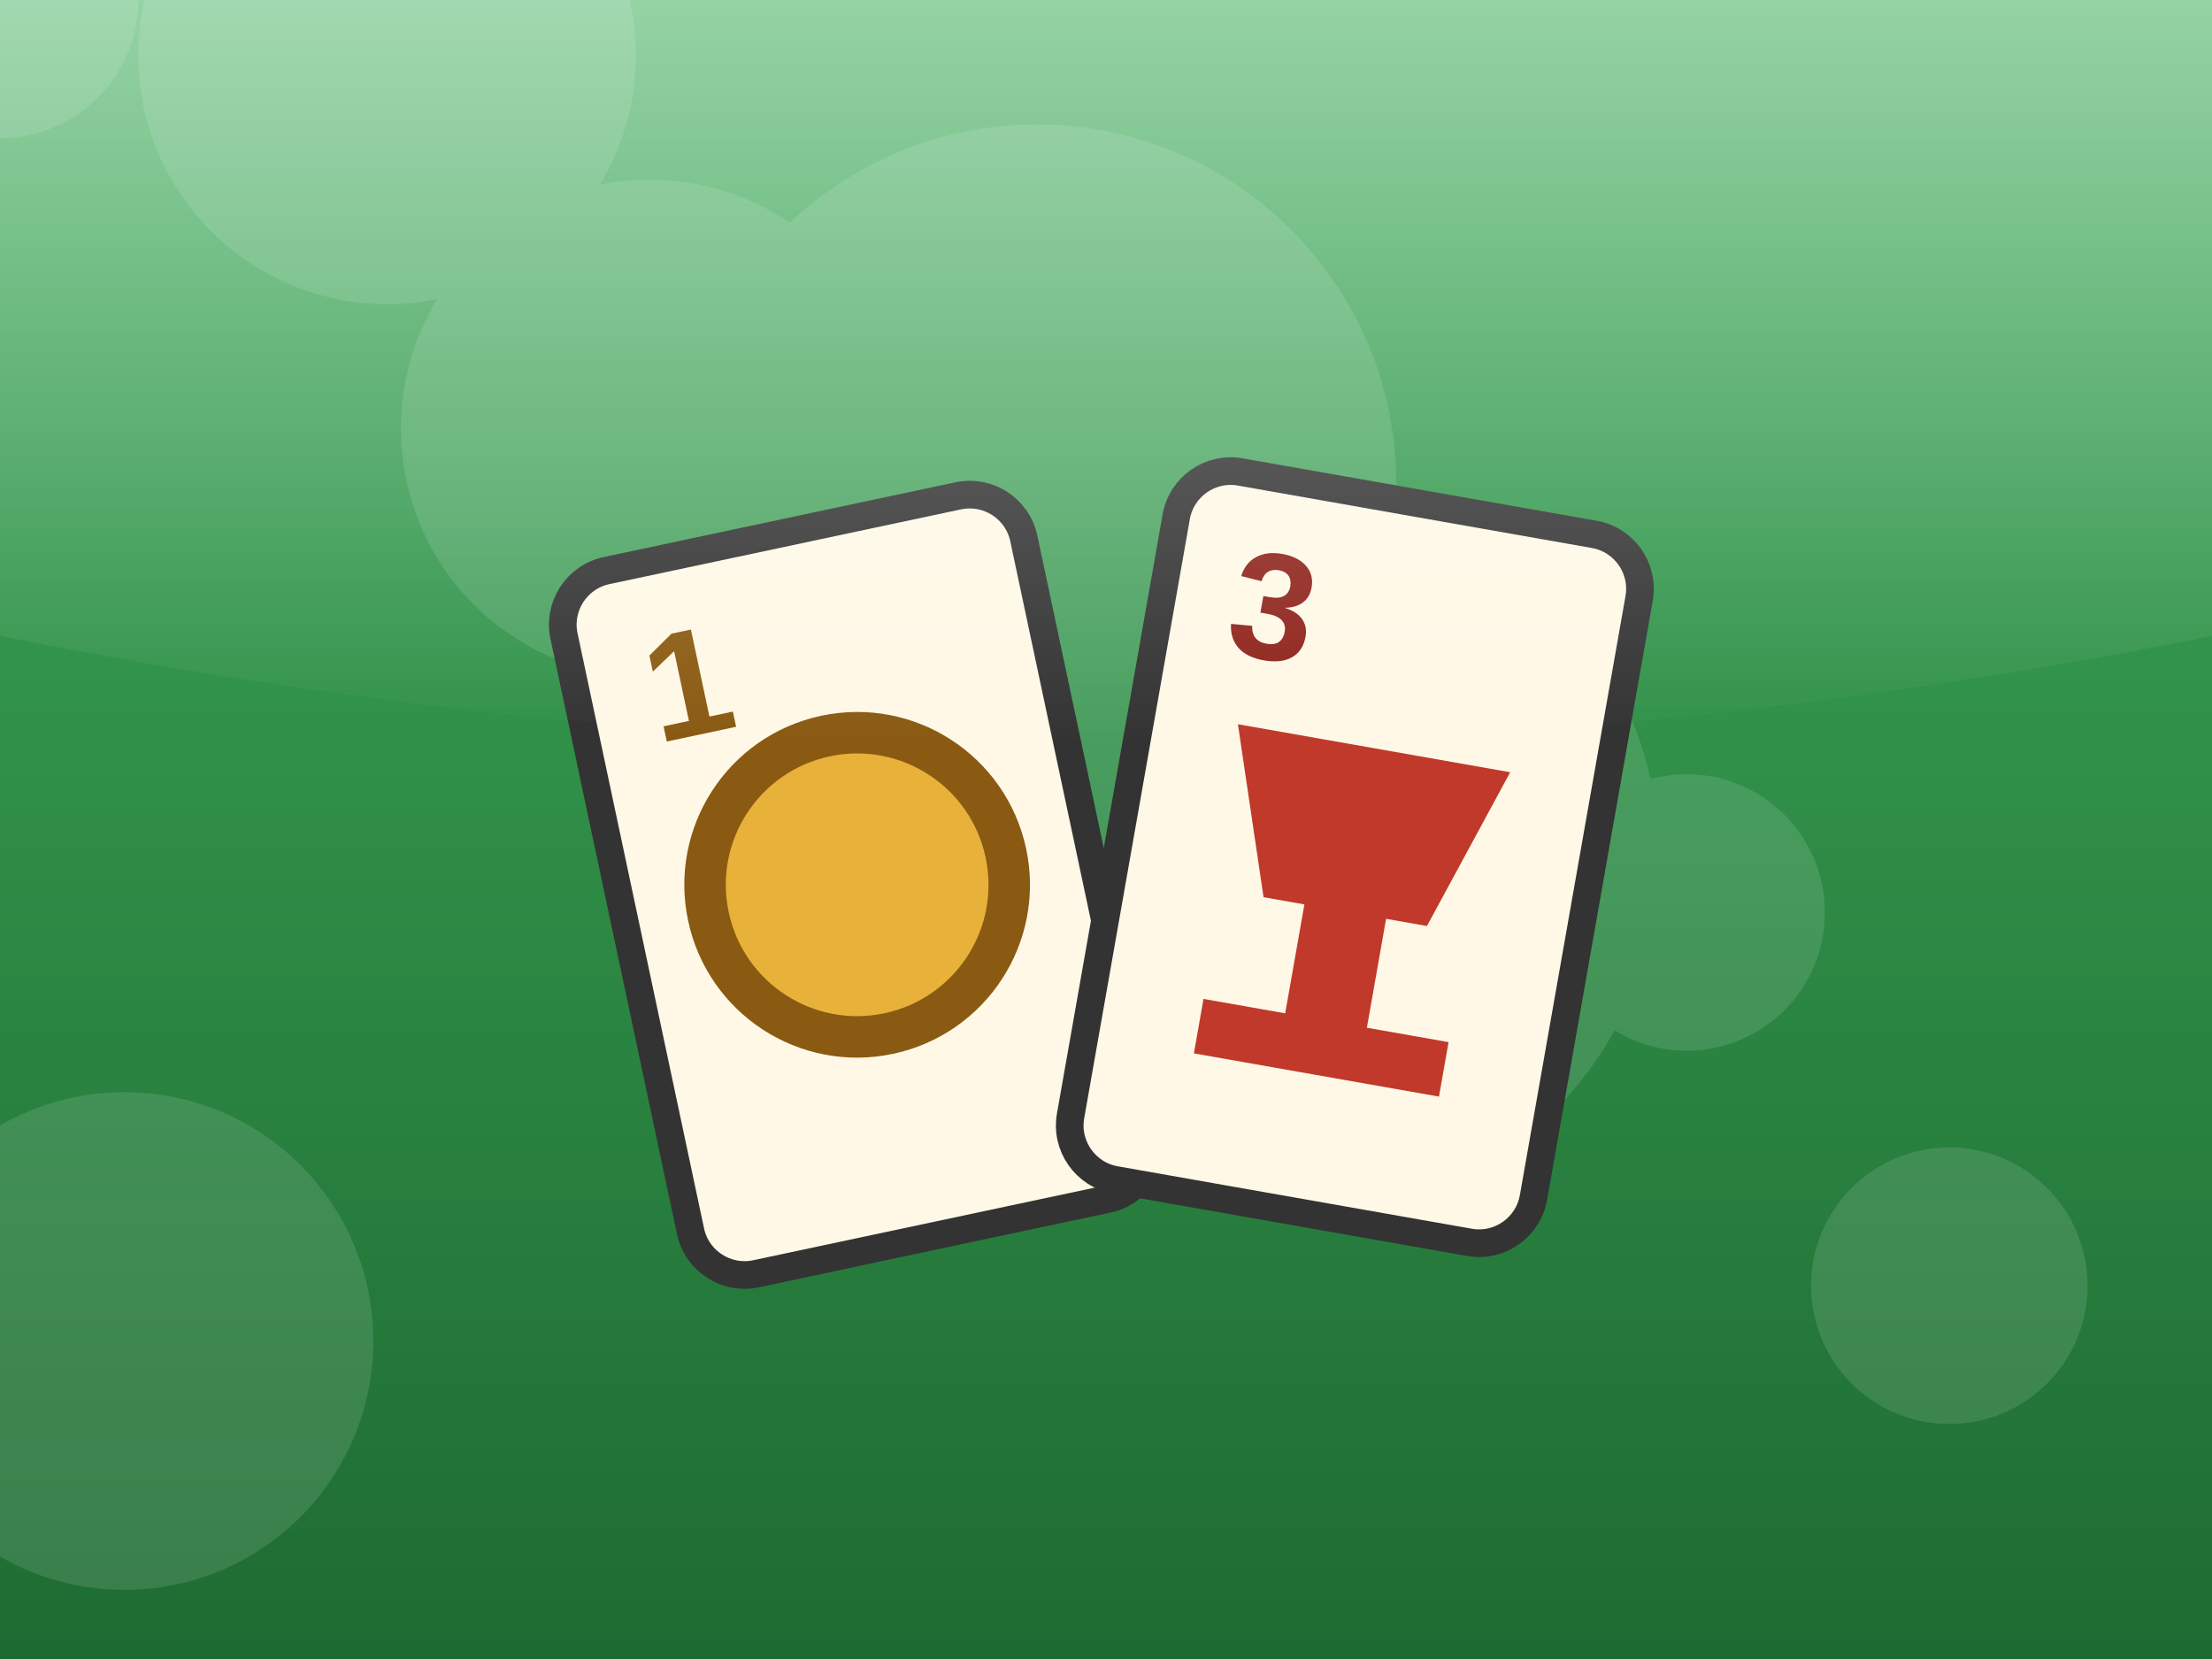
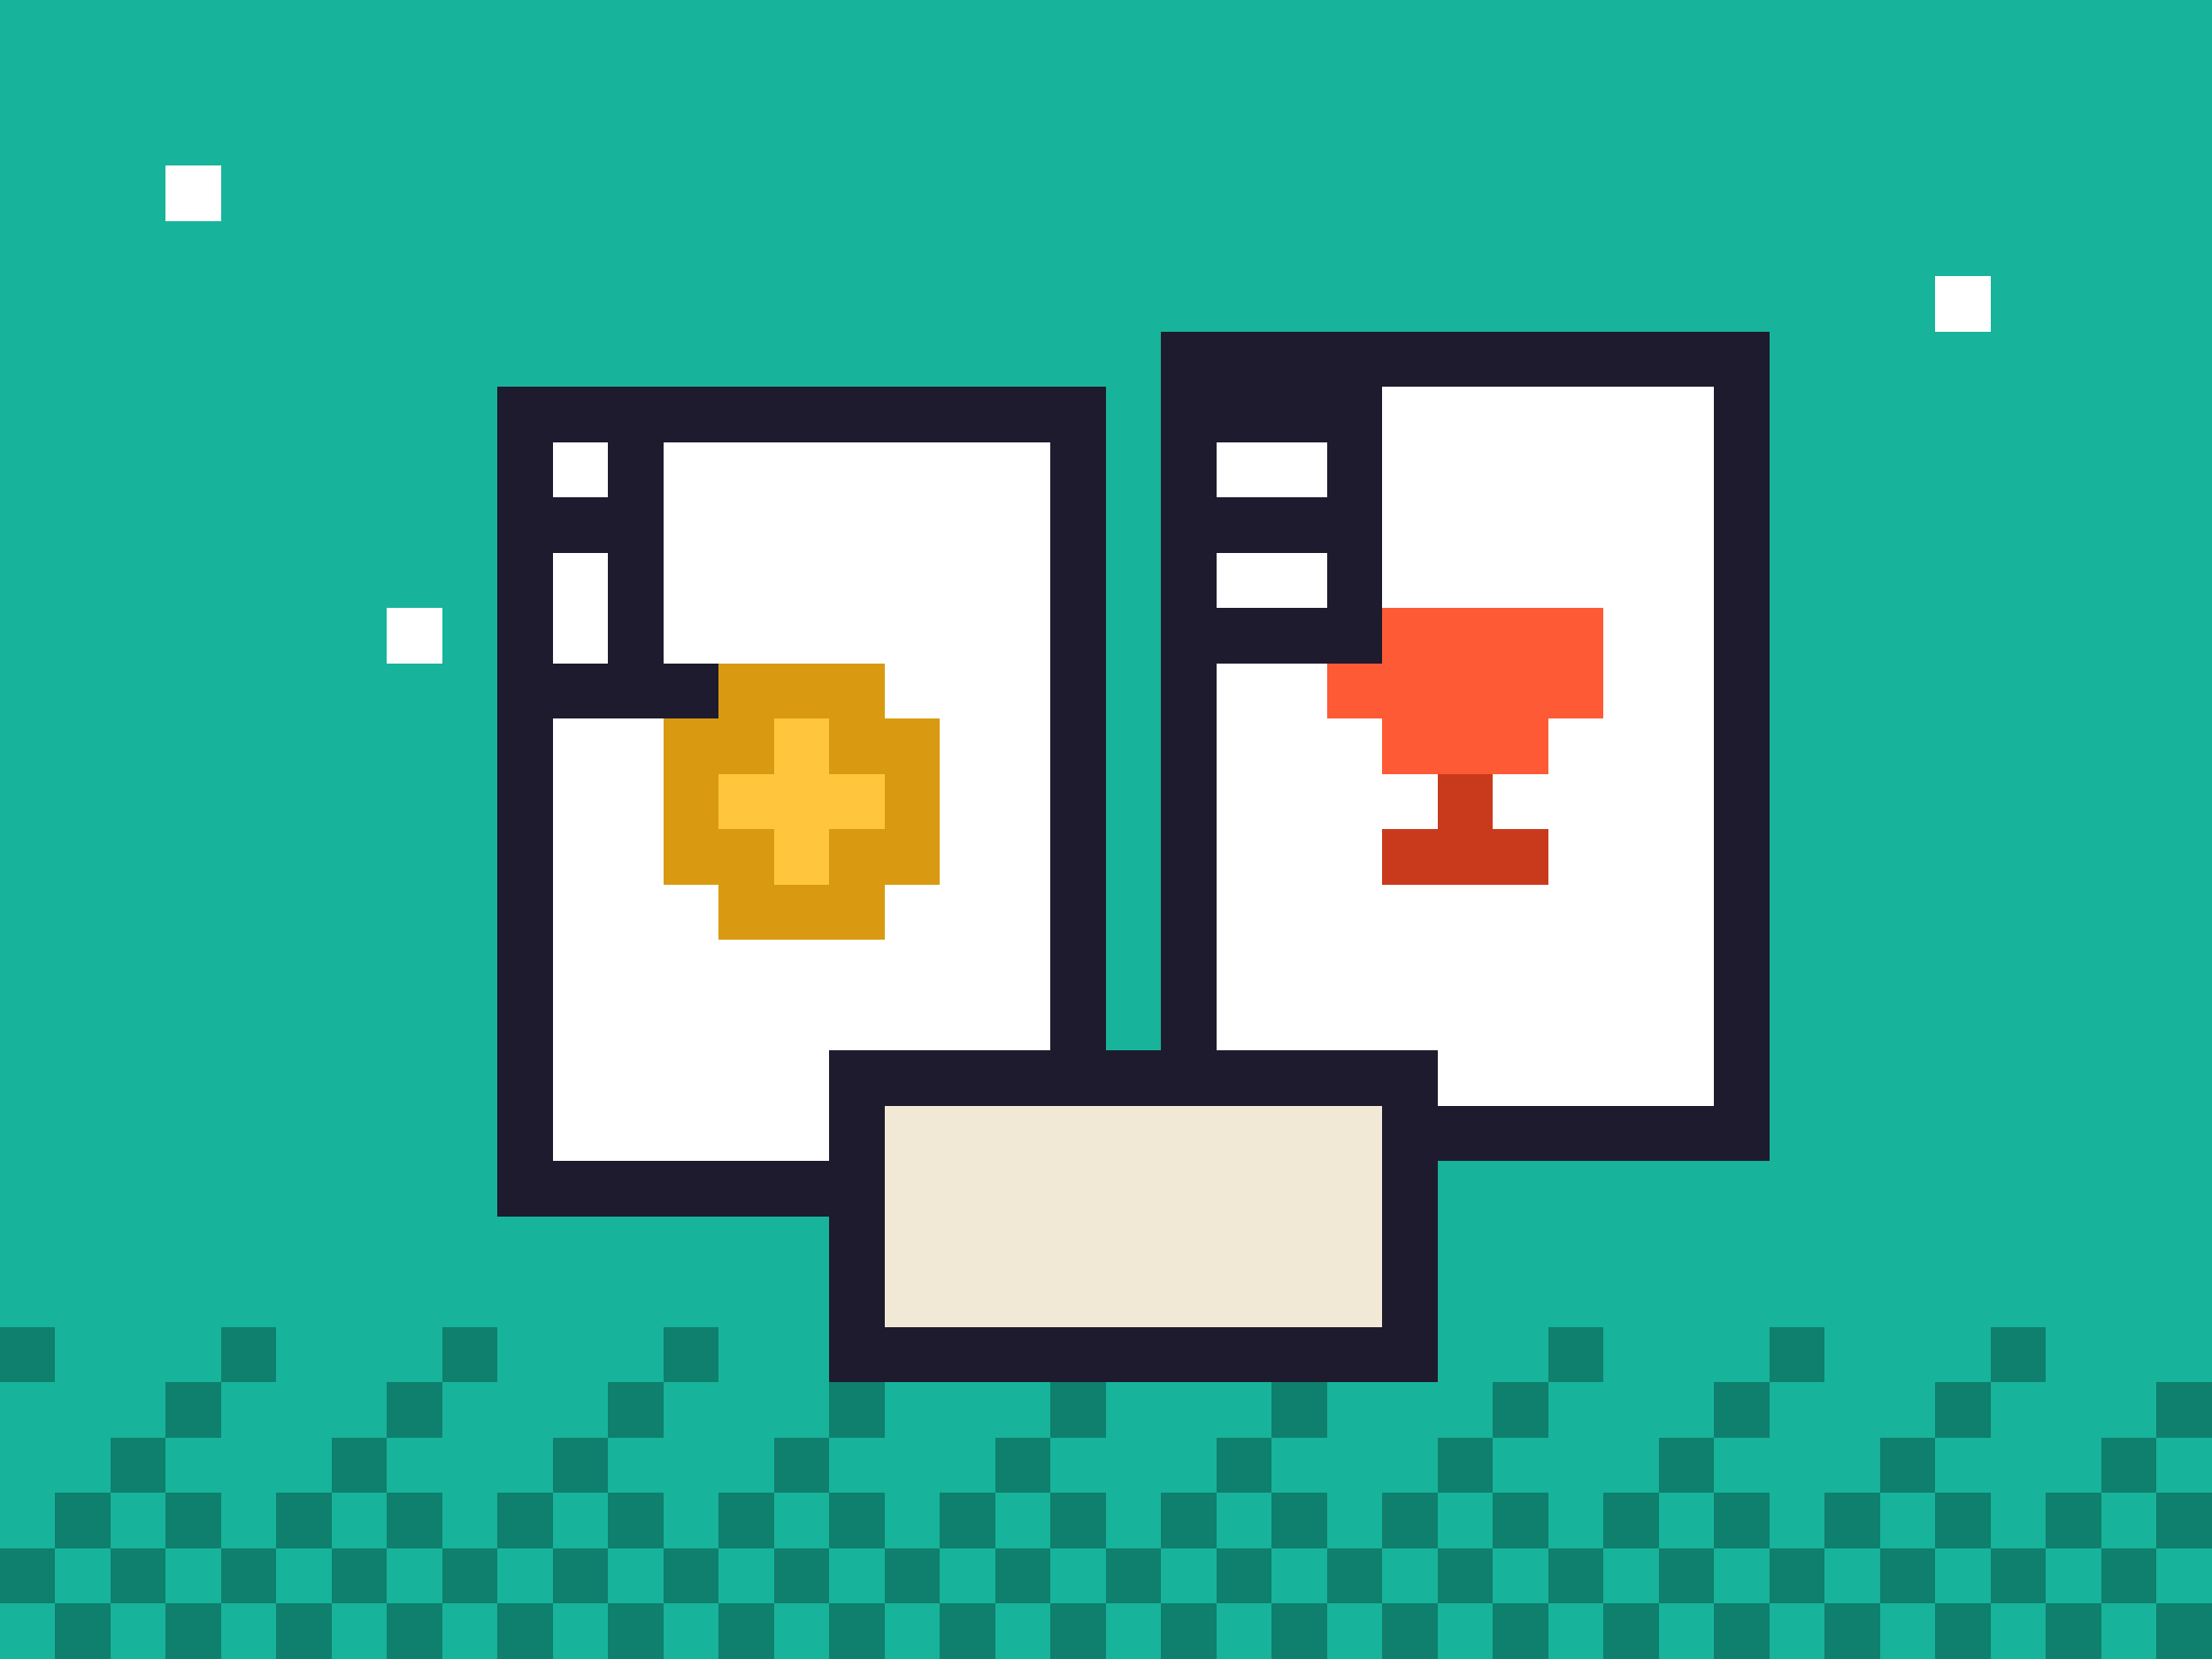
- <svg xmlns="http://www.w3.org/2000/svg" viewBox="0 0 160 120" width="160" height="120">
-   <defs>
-     <linearGradient id="f" x1="0" y1="0" x2="0" y2="1">
-       <stop offset="0" stop-color="#3fae5b" />
-       <stop offset="1" stop-color="#1e6b32" />
-     </linearGradient>
-     <linearGradient id="b" x1="0" y1="0" x2="0" y2="1">
-       <stop offset="0" stop-color="#fff" stop-opacity=".45" />
-       <stop offset="1" stop-color="#fff" stop-opacity="0" />
-     </linearGradient>
-   </defs>
-   <rect width="160" height="120" fill="url(#f)" />
-   <g opacity=".12" fill="#fff">
-     <circle cx="0" cy="0" r="10" />
-     <circle cx="47" cy="31" r="18" />
-     <circle cx="94" cy="62" r="26" />
-     <circle cx="141" cy="93" r="10" />
-     <circle cx="28" cy="4" r="18" />
-     <circle cx="75" cy="35" r="26" />
-     <circle cx="122" cy="66" r="10" />
-     <circle cx="9" cy="97" r="18" />
-   </g>
-   <g transform="translate(62 64) rotate(-12)">
-     <rect x="-17" y="-26" width="34" height="52" rx="4" fill="#fff8e6" stroke="#333" stroke-width="2" />
-     <circle r="11" fill="#e8b13a" stroke="#8a5a12" stroke-width="3" />
-     <text x="-12" y="-13" font-family="Arial Black,Arial" font-weight="900" font-size="11" fill="#8a5a12">1</text>
-   </g>
-   <g transform="translate(98 62) rotate(10)">
-     <rect x="-17" y="-26" width="34" height="52" rx="4" fill="#fff8e6" stroke="#333" stroke-width="2" />
-     <path d="M-10 -8h20l-4 12h-12zM-3 4h6v8h6v4h-18v-4h6z" fill="#c0392b" />
-     <text x="-12" y="-13" font-family="Arial Black,Arial" font-weight="900" font-size="11" fill="#8e231b">3</text>
-   </g>
-   <path d="M0 0H160V46Q80 62 0 46Z" fill="url(#b)" />
+ <svg xmlns="http://www.w3.org/2000/svg" viewBox="0 0 40 30" width="160" height="120" shape-rendering="crispEdges">
+   <rect x="0" y="0" width="40" height="30" fill="#18b39b" />
+   <rect x="0" y="24" width="1" height="1" fill="#0f7f6e" />
+   <rect x="4" y="24" width="1" height="1" fill="#0f7f6e" />
+   <rect x="8" y="24" width="1" height="1" fill="#0f7f6e" />
+   <rect x="12" y="24" width="1" height="1" fill="#0f7f6e" />
+   <rect x="16" y="24" width="1" height="1" fill="#0f7f6e" />
+   <rect x="20" y="24" width="1" height="1" fill="#0f7f6e" />
+   <rect x="24" y="24" width="1" height="1" fill="#0f7f6e" />
+   <rect x="28" y="24" width="1" height="1" fill="#0f7f6e" />
+   <rect x="32" y="24" width="1" height="1" fill="#0f7f6e" />
+   <rect x="36" y="24" width="1" height="1" fill="#0f7f6e" />
+   <rect x="3" y="25" width="1" height="1" fill="#0f7f6e" />
+   <rect x="7" y="25" width="1" height="1" fill="#0f7f6e" />
+   <rect x="11" y="25" width="1" height="1" fill="#0f7f6e" />
+   <rect x="15" y="25" width="1" height="1" fill="#0f7f6e" />
+   <rect x="19" y="25" width="1" height="1" fill="#0f7f6e" />
+   <rect x="23" y="25" width="1" height="1" fill="#0f7f6e" />
+   <rect x="27" y="25" width="1" height="1" fill="#0f7f6e" />
+   <rect x="31" y="25" width="1" height="1" fill="#0f7f6e" />
+   <rect x="35" y="25" width="1" height="1" fill="#0f7f6e" />
+   <rect x="39" y="25" width="1" height="1" fill="#0f7f6e" />
+   <rect x="2" y="26" width="1" height="1" fill="#0f7f6e" />
+   <rect x="6" y="26" width="1" height="1" fill="#0f7f6e" />
+   <rect x="10" y="26" width="1" height="1" fill="#0f7f6e" />
+   <rect x="14" y="26" width="1" height="1" fill="#0f7f6e" />
+   <rect x="18" y="26" width="1" height="1" fill="#0f7f6e" />
+   <rect x="22" y="26" width="1" height="1" fill="#0f7f6e" />
+   <rect x="26" y="26" width="1" height="1" fill="#0f7f6e" />
+   <rect x="30" y="26" width="1" height="1" fill="#0f7f6e" />
+   <rect x="34" y="26" width="1" height="1" fill="#0f7f6e" />
+   <rect x="38" y="26" width="1" height="1" fill="#0f7f6e" />
+   <rect x="1" y="27" width="1" height="1" fill="#0f7f6e" />
+   <rect x="3" y="27" width="1" height="1" fill="#0f7f6e" />
+   <rect x="5" y="27" width="1" height="1" fill="#0f7f6e" />
+   <rect x="7" y="27" width="1" height="1" fill="#0f7f6e" />
+   <rect x="9" y="27" width="1" height="1" fill="#0f7f6e" />
+   <rect x="11" y="27" width="1" height="1" fill="#0f7f6e" />
+   <rect x="13" y="27" width="1" height="1" fill="#0f7f6e" />
+   <rect x="15" y="27" width="1" height="1" fill="#0f7f6e" />
+   <rect x="17" y="27" width="1" height="1" fill="#0f7f6e" />
+   <rect x="19" y="27" width="1" height="1" fill="#0f7f6e" />
+   <rect x="21" y="27" width="1" height="1" fill="#0f7f6e" />
+   <rect x="23" y="27" width="1" height="1" fill="#0f7f6e" />
+   <rect x="25" y="27" width="1" height="1" fill="#0f7f6e" />
+   <rect x="27" y="27" width="1" height="1" fill="#0f7f6e" />
+   <rect x="29" y="27" width="1" height="1" fill="#0f7f6e" />
+   <rect x="31" y="27" width="1" height="1" fill="#0f7f6e" />
+   <rect x="33" y="27" width="1" height="1" fill="#0f7f6e" />
+   <rect x="35" y="27" width="1" height="1" fill="#0f7f6e" />
+   <rect x="37" y="27" width="1" height="1" fill="#0f7f6e" />
+   <rect x="39" y="27" width="1" height="1" fill="#0f7f6e" />
+   <rect x="0" y="28" width="1" height="1" fill="#0f7f6e" />
+   <rect x="2" y="28" width="1" height="1" fill="#0f7f6e" />
+   <rect x="4" y="28" width="1" height="1" fill="#0f7f6e" />
+   <rect x="6" y="28" width="1" height="1" fill="#0f7f6e" />
+   <rect x="8" y="28" width="1" height="1" fill="#0f7f6e" />
+   <rect x="10" y="28" width="1" height="1" fill="#0f7f6e" />
+   <rect x="12" y="28" width="1" height="1" fill="#0f7f6e" />
+   <rect x="14" y="28" width="1" height="1" fill="#0f7f6e" />
+   <rect x="16" y="28" width="1" height="1" fill="#0f7f6e" />
+   <rect x="18" y="28" width="1" height="1" fill="#0f7f6e" />
+   <rect x="20" y="28" width="1" height="1" fill="#0f7f6e" />
+   <rect x="22" y="28" width="1" height="1" fill="#0f7f6e" />
+   <rect x="24" y="28" width="1" height="1" fill="#0f7f6e" />
+   <rect x="26" y="28" width="1" height="1" fill="#0f7f6e" />
+   <rect x="28" y="28" width="1" height="1" fill="#0f7f6e" />
+   <rect x="30" y="28" width="1" height="1" fill="#0f7f6e" />
+   <rect x="32" y="28" width="1" height="1" fill="#0f7f6e" />
+   <rect x="34" y="28" width="1" height="1" fill="#0f7f6e" />
+   <rect x="36" y="28" width="1" height="1" fill="#0f7f6e" />
+   <rect x="38" y="28" width="1" height="1" fill="#0f7f6e" />
+   <rect x="1" y="29" width="1" height="1" fill="#0f7f6e" />
+   <rect x="3" y="29" width="1" height="1" fill="#0f7f6e" />
+   <rect x="5" y="29" width="1" height="1" fill="#0f7f6e" />
+   <rect x="7" y="29" width="1" height="1" fill="#0f7f6e" />
+   <rect x="9" y="29" width="1" height="1" fill="#0f7f6e" />
+   <rect x="11" y="29" width="1" height="1" fill="#0f7f6e" />
+   <rect x="13" y="29" width="1" height="1" fill="#0f7f6e" />
+   <rect x="15" y="29" width="1" height="1" fill="#0f7f6e" />
+   <rect x="17" y="29" width="1" height="1" fill="#0f7f6e" />
+   <rect x="19" y="29" width="1" height="1" fill="#0f7f6e" />
+   <rect x="21" y="29" width="1" height="1" fill="#0f7f6e" />
+   <rect x="23" y="29" width="1" height="1" fill="#0f7f6e" />
+   <rect x="25" y="29" width="1" height="1" fill="#0f7f6e" />
+   <rect x="27" y="29" width="1" height="1" fill="#0f7f6e" />
+   <rect x="29" y="29" width="1" height="1" fill="#0f7f6e" />
+   <rect x="31" y="29" width="1" height="1" fill="#0f7f6e" />
+   <rect x="33" y="29" width="1" height="1" fill="#0f7f6e" />
+   <rect x="35" y="29" width="1" height="1" fill="#0f7f6e" />
+   <rect x="37" y="29" width="1" height="1" fill="#0f7f6e" />
+   <rect x="39" y="29" width="1" height="1" fill="#0f7f6e" />
+   <rect x="3" y="3" width="1" height="1" fill="#ffffff" />
+   <rect x="35" y="5" width="1" height="1" fill="#ffffff" />
+   <rect x="7" y="11" width="1" height="1" fill="#ffffff" />
+   <rect x="31" y="13" width="1" height="1" fill="#ffffff" />
+   <rect x="9" y="7" width="11" height="15" fill="#1e1b2e" />
+   <rect x="10" y="8" width="9" height="13" fill="#ffffff" />
+   <rect x="13" y="12" width="3" height="1" fill="#d99a12" />
+   <rect x="12" y="13" width="5" height="1" fill="#d99a12" />
+   <rect x="12" y="14" width="5" height="1" fill="#d99a12" />
+   <rect x="12" y="15" width="5" height="1" fill="#d99a12" />
+   <rect x="13" y="16" width="3" height="1" fill="#d99a12" />
+   <rect x="14" y="13" width="1" height="1" fill="#ffc63d" />
+   <rect x="13" y="14" width="3" height="1" fill="#ffc63d" />
+   <rect x="14" y="15" width="1" height="1" fill="#ffc63d" />
+   <rect x="11" y="8" width="1" height="1" fill="#1e1b2e" />
+   <rect x="10" y="9" width="1" height="1" fill="#1e1b2e" />
+   <rect x="11" y="9" width="1" height="1" fill="#1e1b2e" />
+   <rect x="11" y="10" width="1" height="1" fill="#1e1b2e" />
+   <rect x="11" y="11" width="1" height="1" fill="#1e1b2e" />
+   <rect x="10" y="12" width="1" height="1" fill="#1e1b2e" />
+   <rect x="11" y="12" width="1" height="1" fill="#1e1b2e" />
+   <rect x="12" y="12" width="1" height="1" fill="#1e1b2e" />
+   <rect x="21" y="6" width="11" height="15" fill="#1e1b2e" />
+   <rect x="22" y="7" width="9" height="13" fill="#ffffff" />
+   <rect x="24" y="11" width="5" height="2" fill="#ff5a36" />
+   <rect x="25" y="13" width="3" height="1" fill="#ff5a36" />
+   <rect x="26" y="14" width="1" height="1" fill="#c93a1c" />
+   <rect x="25" y="15" width="3" height="1" fill="#c93a1c" />
+   <rect x="22" y="7" width="1" height="1" fill="#1e1b2e" />
+   <rect x="23" y="7" width="1" height="1" fill="#1e1b2e" />
+   <rect x="24" y="7" width="1" height="1" fill="#1e1b2e" />
+   <rect x="24" y="8" width="1" height="1" fill="#1e1b2e" />
+   <rect x="22" y="9" width="1" height="1" fill="#1e1b2e" />
+   <rect x="23" y="9" width="1" height="1" fill="#1e1b2e" />
+   <rect x="24" y="9" width="1" height="1" fill="#1e1b2e" />
+   <rect x="24" y="10" width="1" height="1" fill="#1e1b2e" />
+   <rect x="22" y="11" width="1" height="1" fill="#1e1b2e" />
+   <rect x="23" y="11" width="1" height="1" fill="#1e1b2e" />
+   <rect x="24" y="11" width="1" height="1" fill="#1e1b2e" />
+   <rect x="15" y="19" width="11" height="6" fill="#1e1b2e" />
+   <rect x="16" y="20" width="9" height="4" fill="#f1e9d6" />
</svg>
